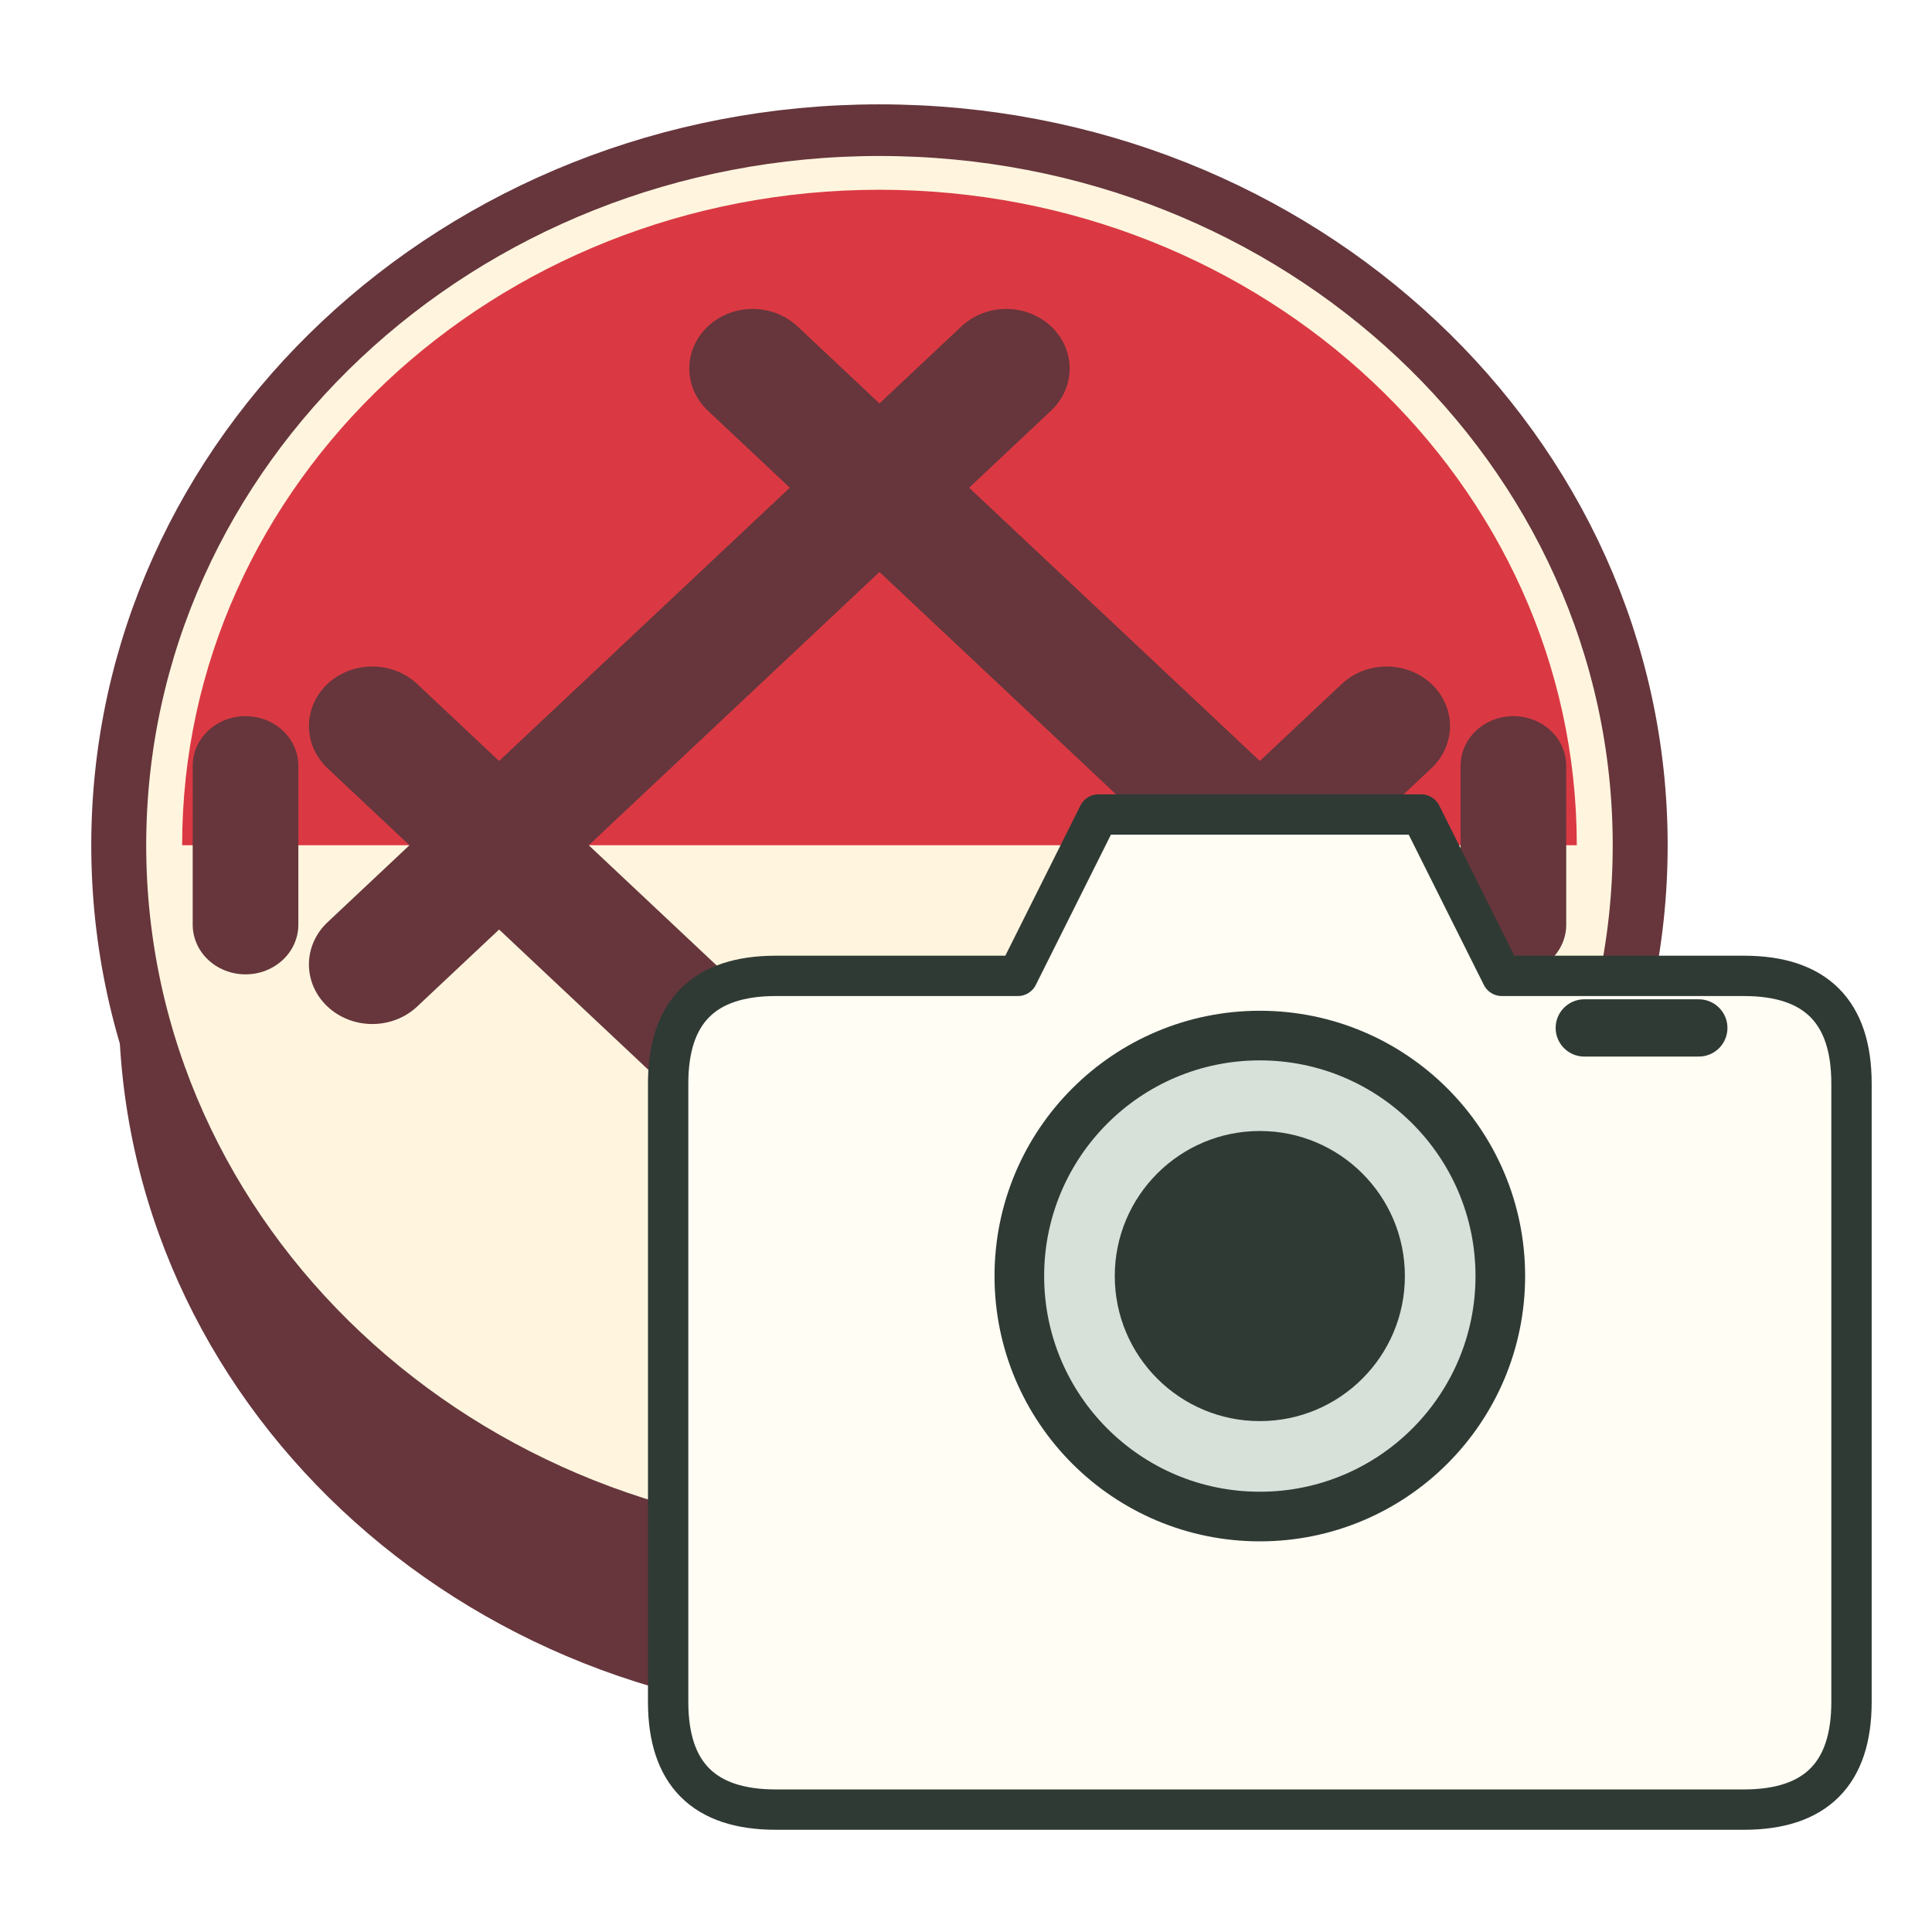
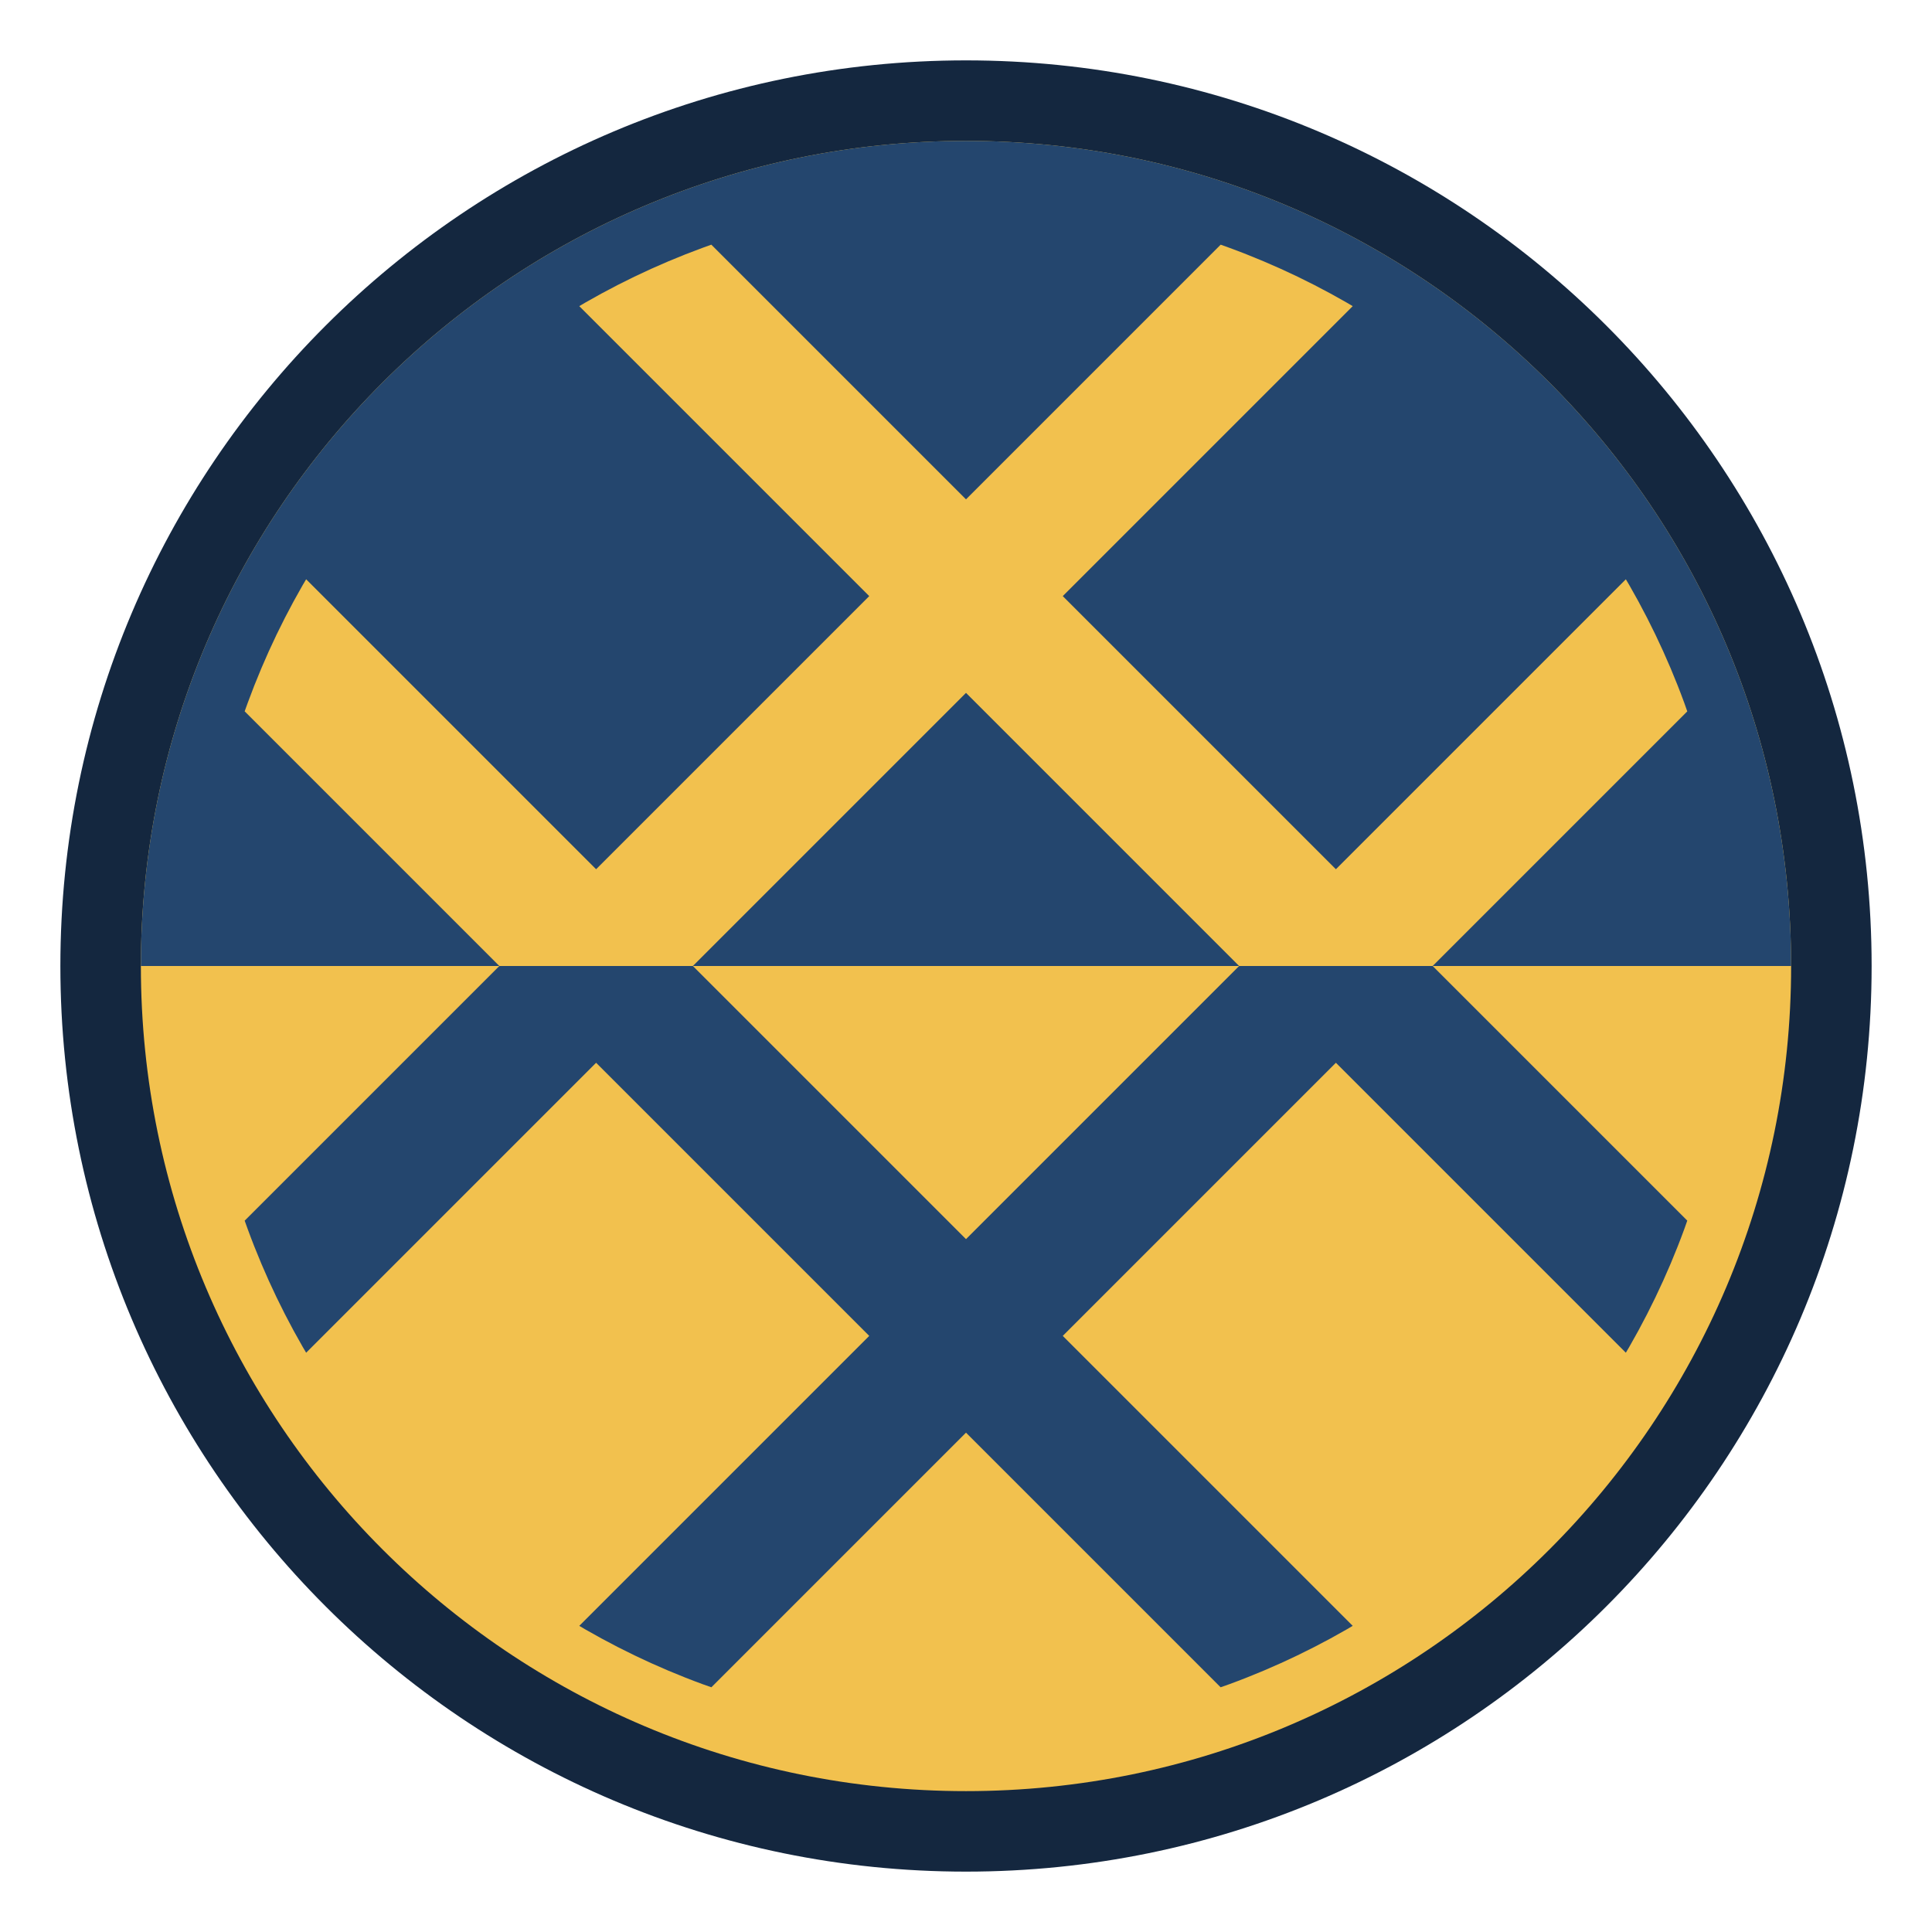
<svg xmlns="http://www.w3.org/2000/svg" viewBox="0 0 48 48">
-   <g transform="translate(-.2 0) scale(1.05)">
-     <g transform="translate(21 20) scale(1 0.94)">
-       <circle cy="4" r="18" fill="#66363C" />
-       <circle r="18" fill="#FFF5DE" stroke="#66363C" stroke-width="1.3" />
-       <path d="M-16.5 0A16.5 16.5 0 0 1 16.5 0Z" fill="#DA3943" />
-       <path d="M-12 -3L3 12M-3 -12L12 3M-12 3L3 -12M-3 12L12 -3" fill="none" stroke="#66363C" stroke-width="3" stroke-linecap="round" />
-       <path d="M-15 -2V2M15 -2V2" stroke="#66363C" stroke-width="2.5" stroke-linecap="round" />
-     </g>
-     <g transform="translate(16 18) scale(0.9032258)">
-       <g stroke="#303A35" stroke-width="1.5" stroke-linejoin="round">
-         <g transform="translate(0 0) scale(0.7045455)">
-           <path d="M4 8H13L16 2H28L31 8H40Q44 8 44 12V35Q44 39 40 39H4Q0 39 0 35V12Q0 8 4 8Z" fill="#FFFDF4" />
-         </g>
-       </g>
-       <circle cx="15.5" cy="13.5" r="6.3" fill="#D7E0D9" stroke="#303A35" stroke-width="1.3" />
-       <circle cx="15.5" cy="13.5" r="3.8" fill="#303A35" />
-       <path d="M24 7h3" stroke="#303A35" stroke-width="1.5" stroke-linecap="round" />
-     </g>
+   <clipPath id="i">
+     <circle cx="24" cy="24" r="19.0" />
+   </clipPath>
+   <clipPath id="t">
+     <rect width="48" height="24" />
+   </clipPath>
+   <clipPath id="b">
+     <rect y="24" width="48" height="24" />
+   </clipPath>
+   <circle cx="24" cy="24" r="22.5" fill="#14273F" />
+   <circle cx="24" cy="24" r="20.5" fill="#F2C14E" />
+   <path d="M3.5 24a20.5 20.5 0 0 1 41.0 0z" fill="#24466E" />
+   <g clip-path="url(#i)" stroke-width="3.4" stroke-linecap="round" fill="none">
+     <path clip-path="url(#t)" d="M0.31 -8.88L56.88 47.69 M-8.88 0.31L47.69 56.88 M-8.88 47.69L47.69 -8.88 M0.31 56.88L56.88 0.31" stroke="#F2C14E" />
+     <path clip-path="url(#b)" d="M0.31 -8.88L56.88 47.69 M-8.88 0.31L47.69 56.88 M-8.88 47.69L47.69 -8.88 M0.31 56.88L56.88 0.31" stroke="#24466E" />
  </g>
</svg>
